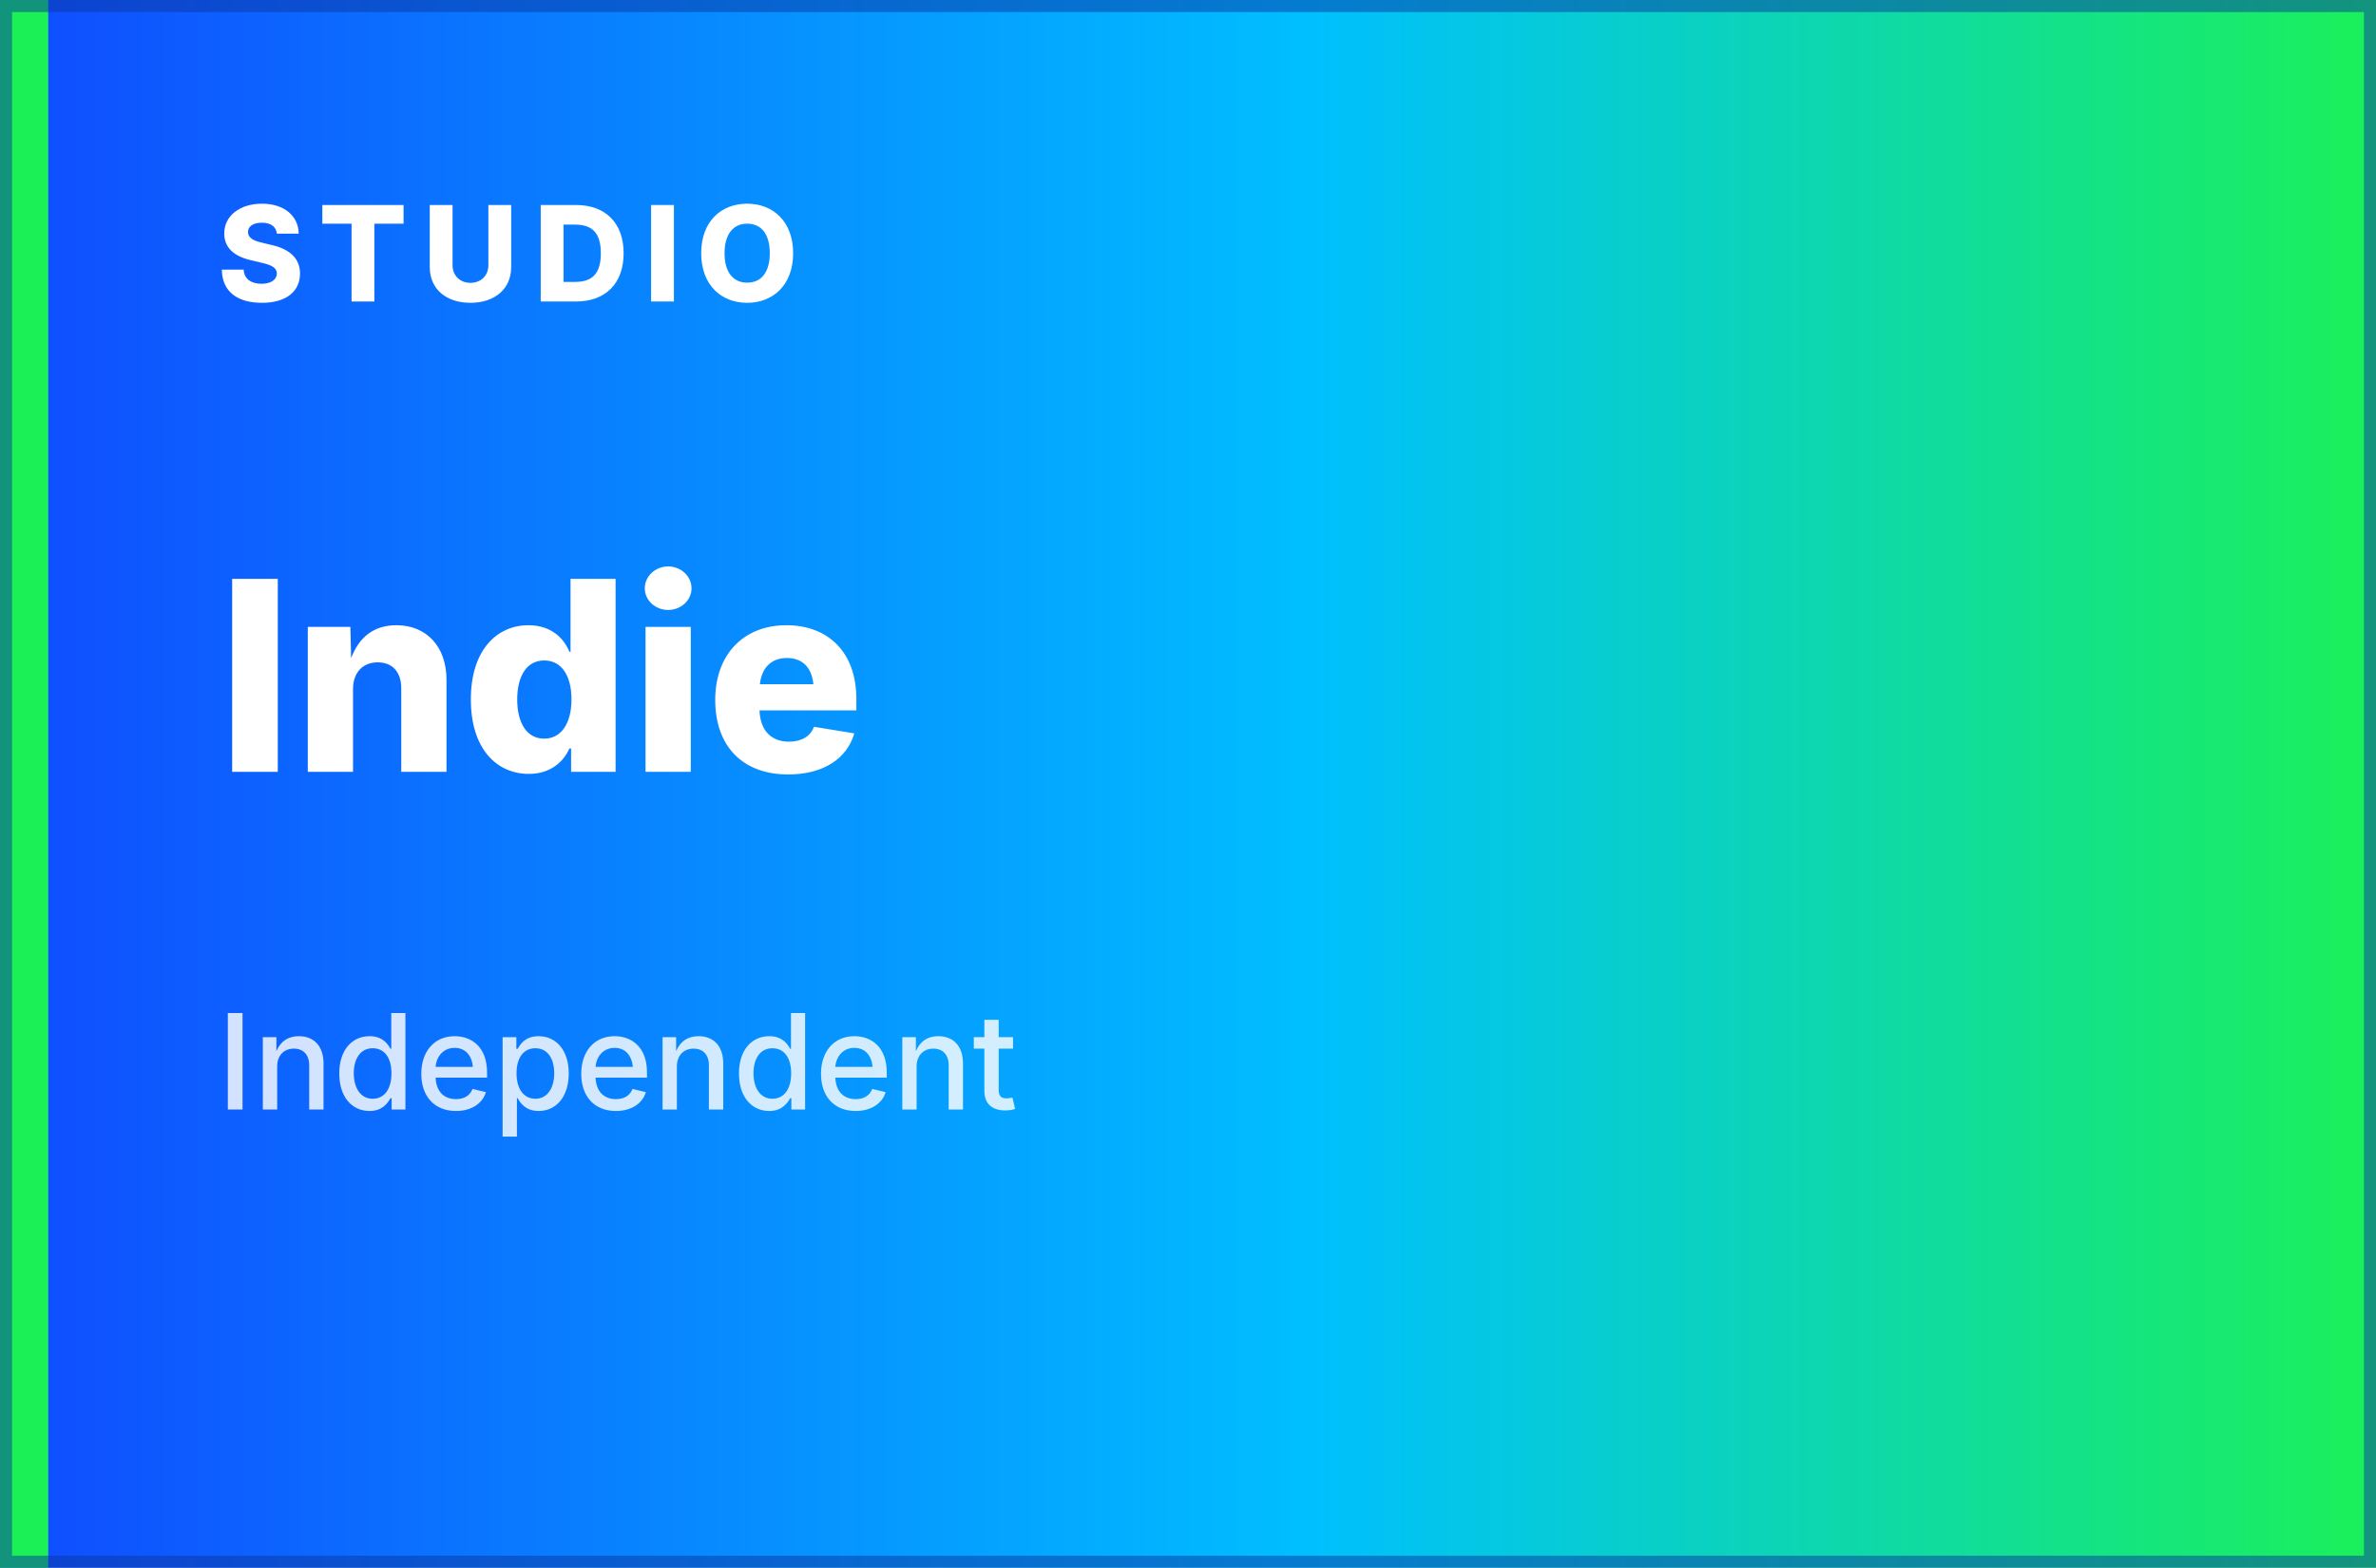
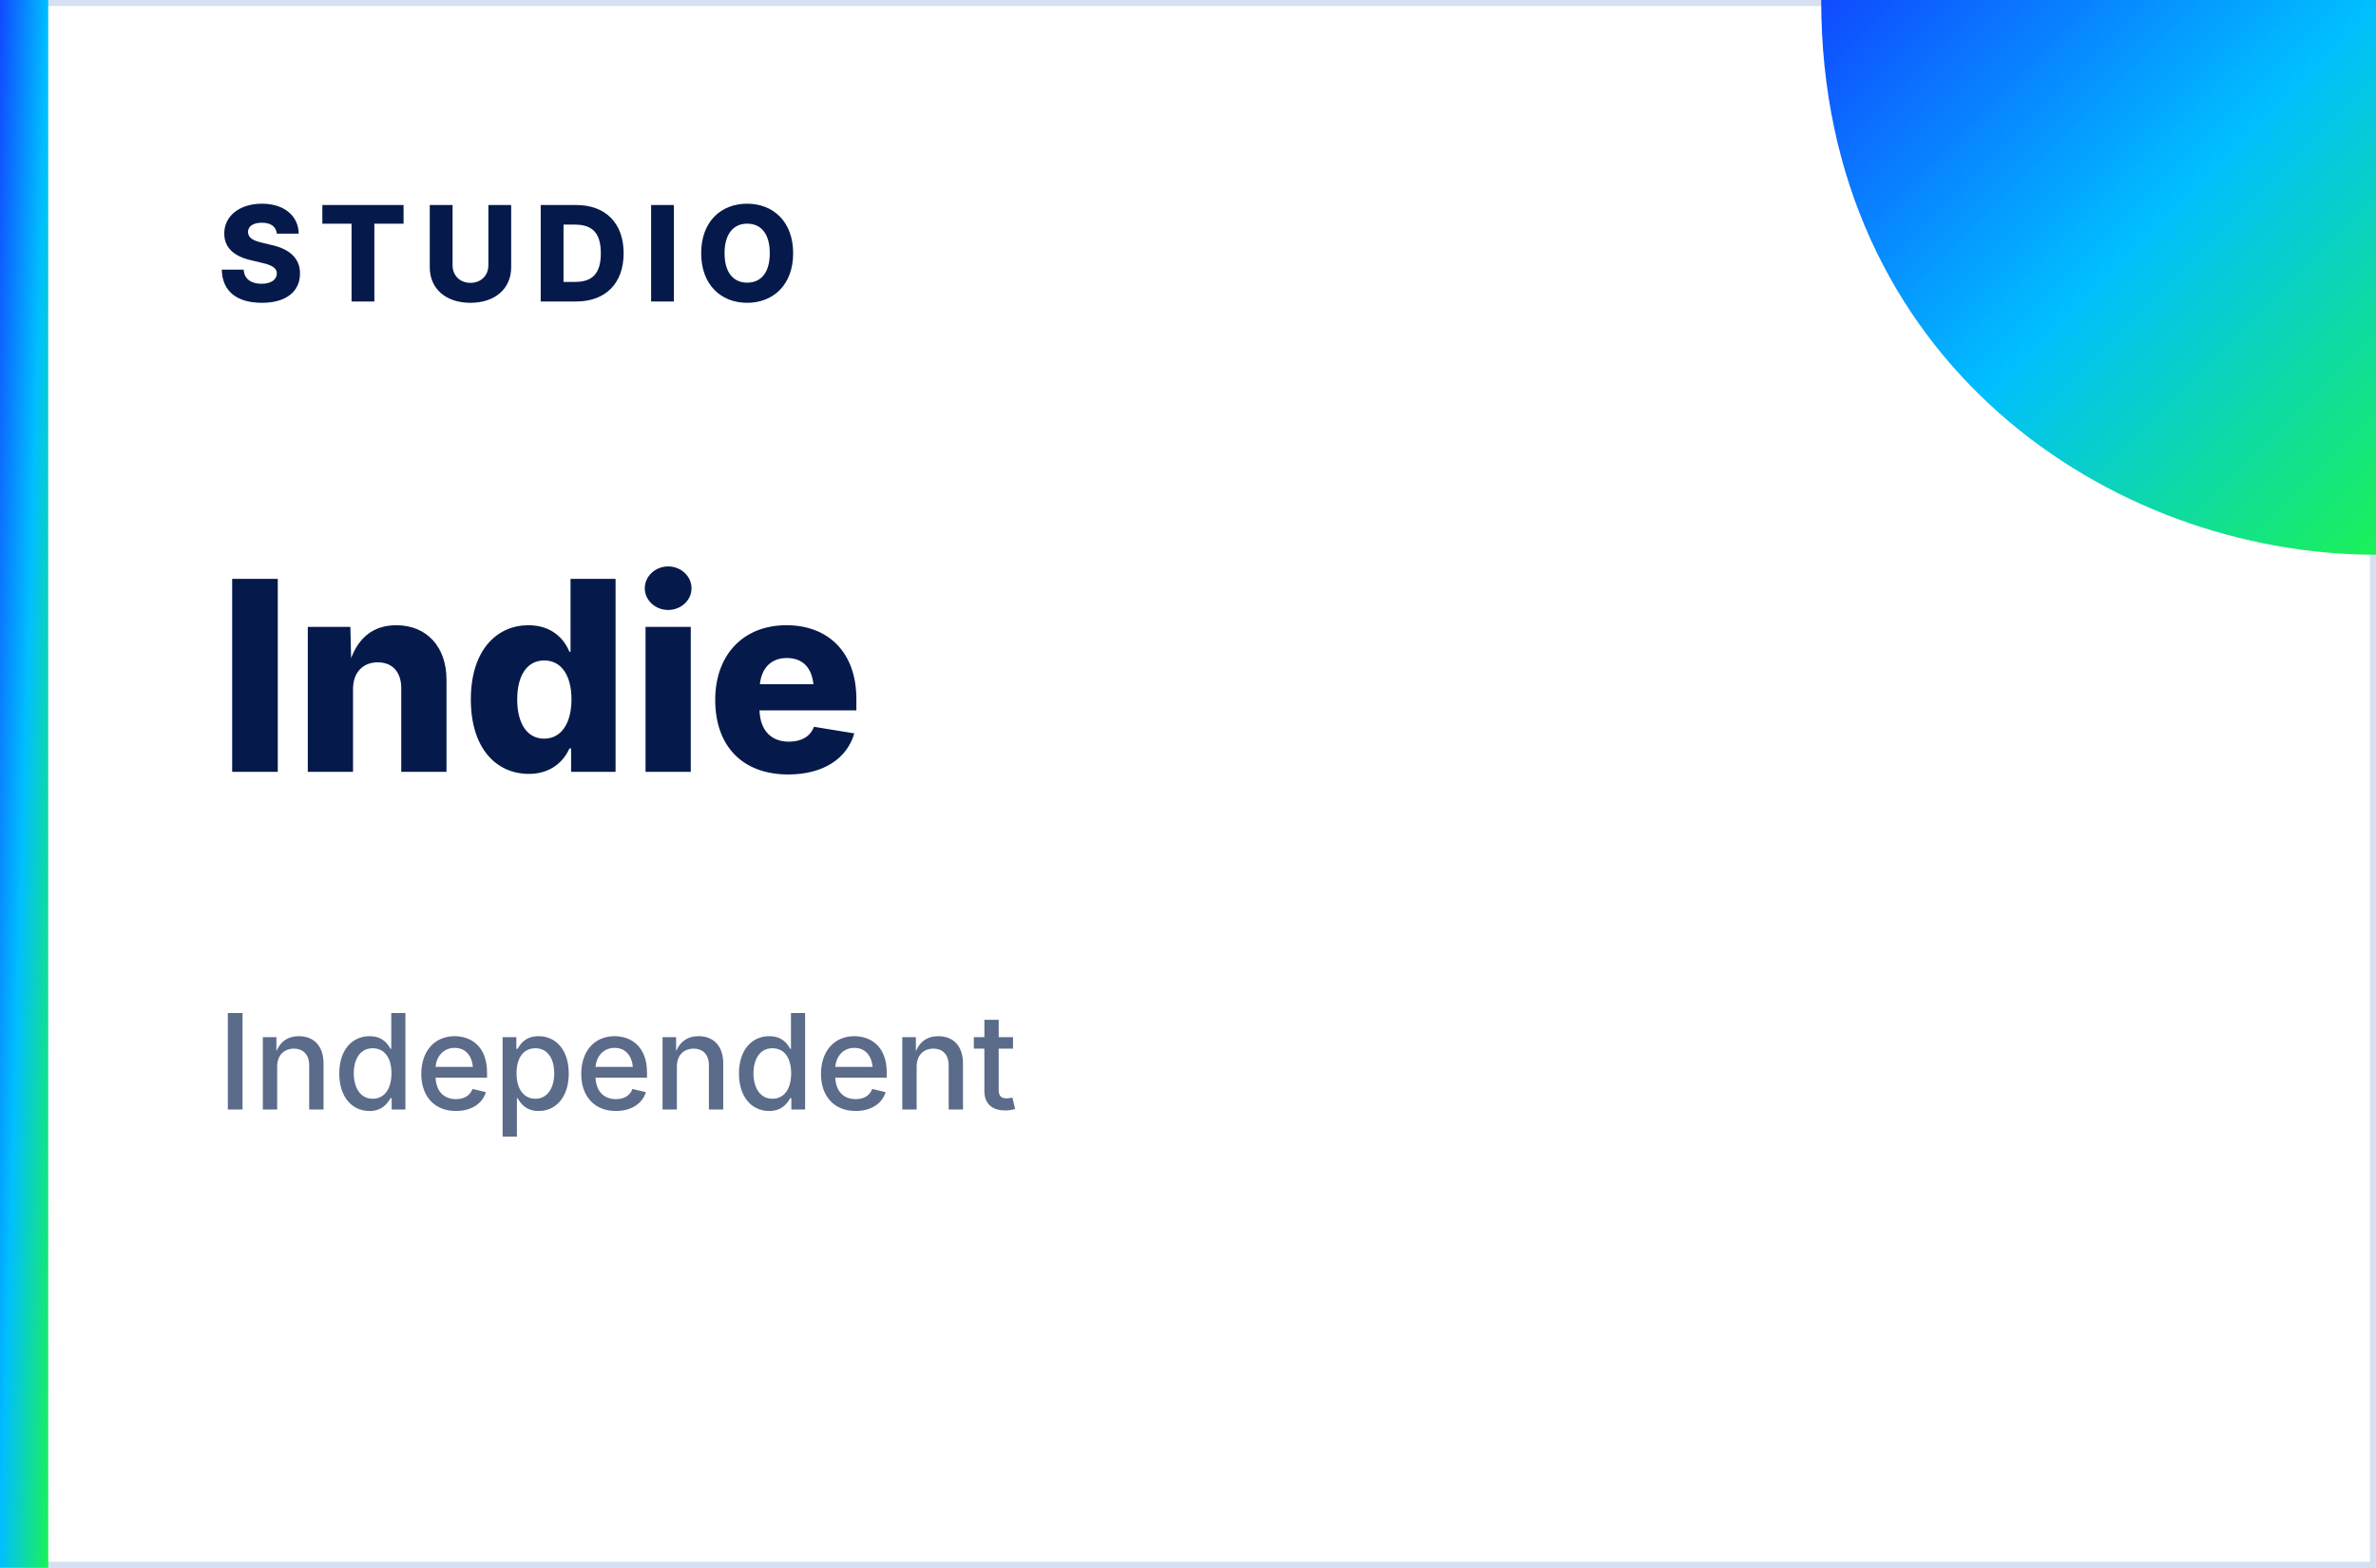
<svg xmlns="http://www.w3.org/2000/svg" width="197" height="130" viewBox="0 0 197 130" role="img">
  <defs>
-     <linearGradient id="bg" x1="0" y1="0" x2="1" y2="0">
+     <linearGradient id="bg" x1="0" y1="0" x2="1" y2="1">
      <stop offset="0" stop-color="#104AFF" />
-       <stop offset="0.55" stop-color="#00BFFF" />
+       <stop offset="0.5" stop-color="#00BFFF" />
      <stop offset="1" stop-color="#1BF157" />
    </linearGradient>
  </defs>
-   <rect x="0" y="0" width="197" height="130" fill="url(#bg)" />
-   <rect x="0" y="0" width="4" height="130" fill="#1BF157" />
-   <rect x="0.5" y="0.5" width="196" height="129" fill="none" stroke="#0B38A2" stroke-opacity="0.5" />
-   <text x="18" y="25" font-family="'Inter','Helvetica Neue','Segoe UI',system-ui,Arial,sans-serif" font-size="11" font-weight="800" letter-spacing="1.2" fill="#FFFFFF">STUDIO</text>
-   <text x="18" y="64" font-family="'Inter','Helvetica Neue','Segoe UI',system-ui,Arial,sans-serif" font-size="22" font-weight="800" fill="#FFFFFF">Indie</text>
-   <text x="18" y="92" font-family="'Inter','Helvetica Neue','Segoe UI',system-ui,Arial,sans-serif" font-size="11" font-weight="500" fill="#FFFFFF" fill-opacity="0.82">Independent</text>
+   <rect x="0" y="0" width="197" height="130" fill="#ffffff" stroke="#d6e0f0" />
+   <rect x="0" y="0" width="4" height="130" fill="url(#bg)" />
+   <path d="M197 0 L197 46 C 175 46 151 30 151 0 Z" fill="url(#bg)" />
+   <text x="18" y="25" font-family="'Inter','Helvetica Neue','Segoe UI',system-ui,Arial,sans-serif" font-size="11" font-weight="800" letter-spacing="1.2" fill="#051A4A">STUDIO</text>
+   <text x="18" y="64" font-family="'Inter','Helvetica Neue','Segoe UI',system-ui,Arial,sans-serif" font-size="22" font-weight="800" fill="#051A4A">Indie</text>
+   <text x="18" y="92" font-family="'Inter','Helvetica Neue','Segoe UI',system-ui,Arial,sans-serif" font-size="11" font-weight="500" fill="#5b6b8a">Independent</text>
</svg>
